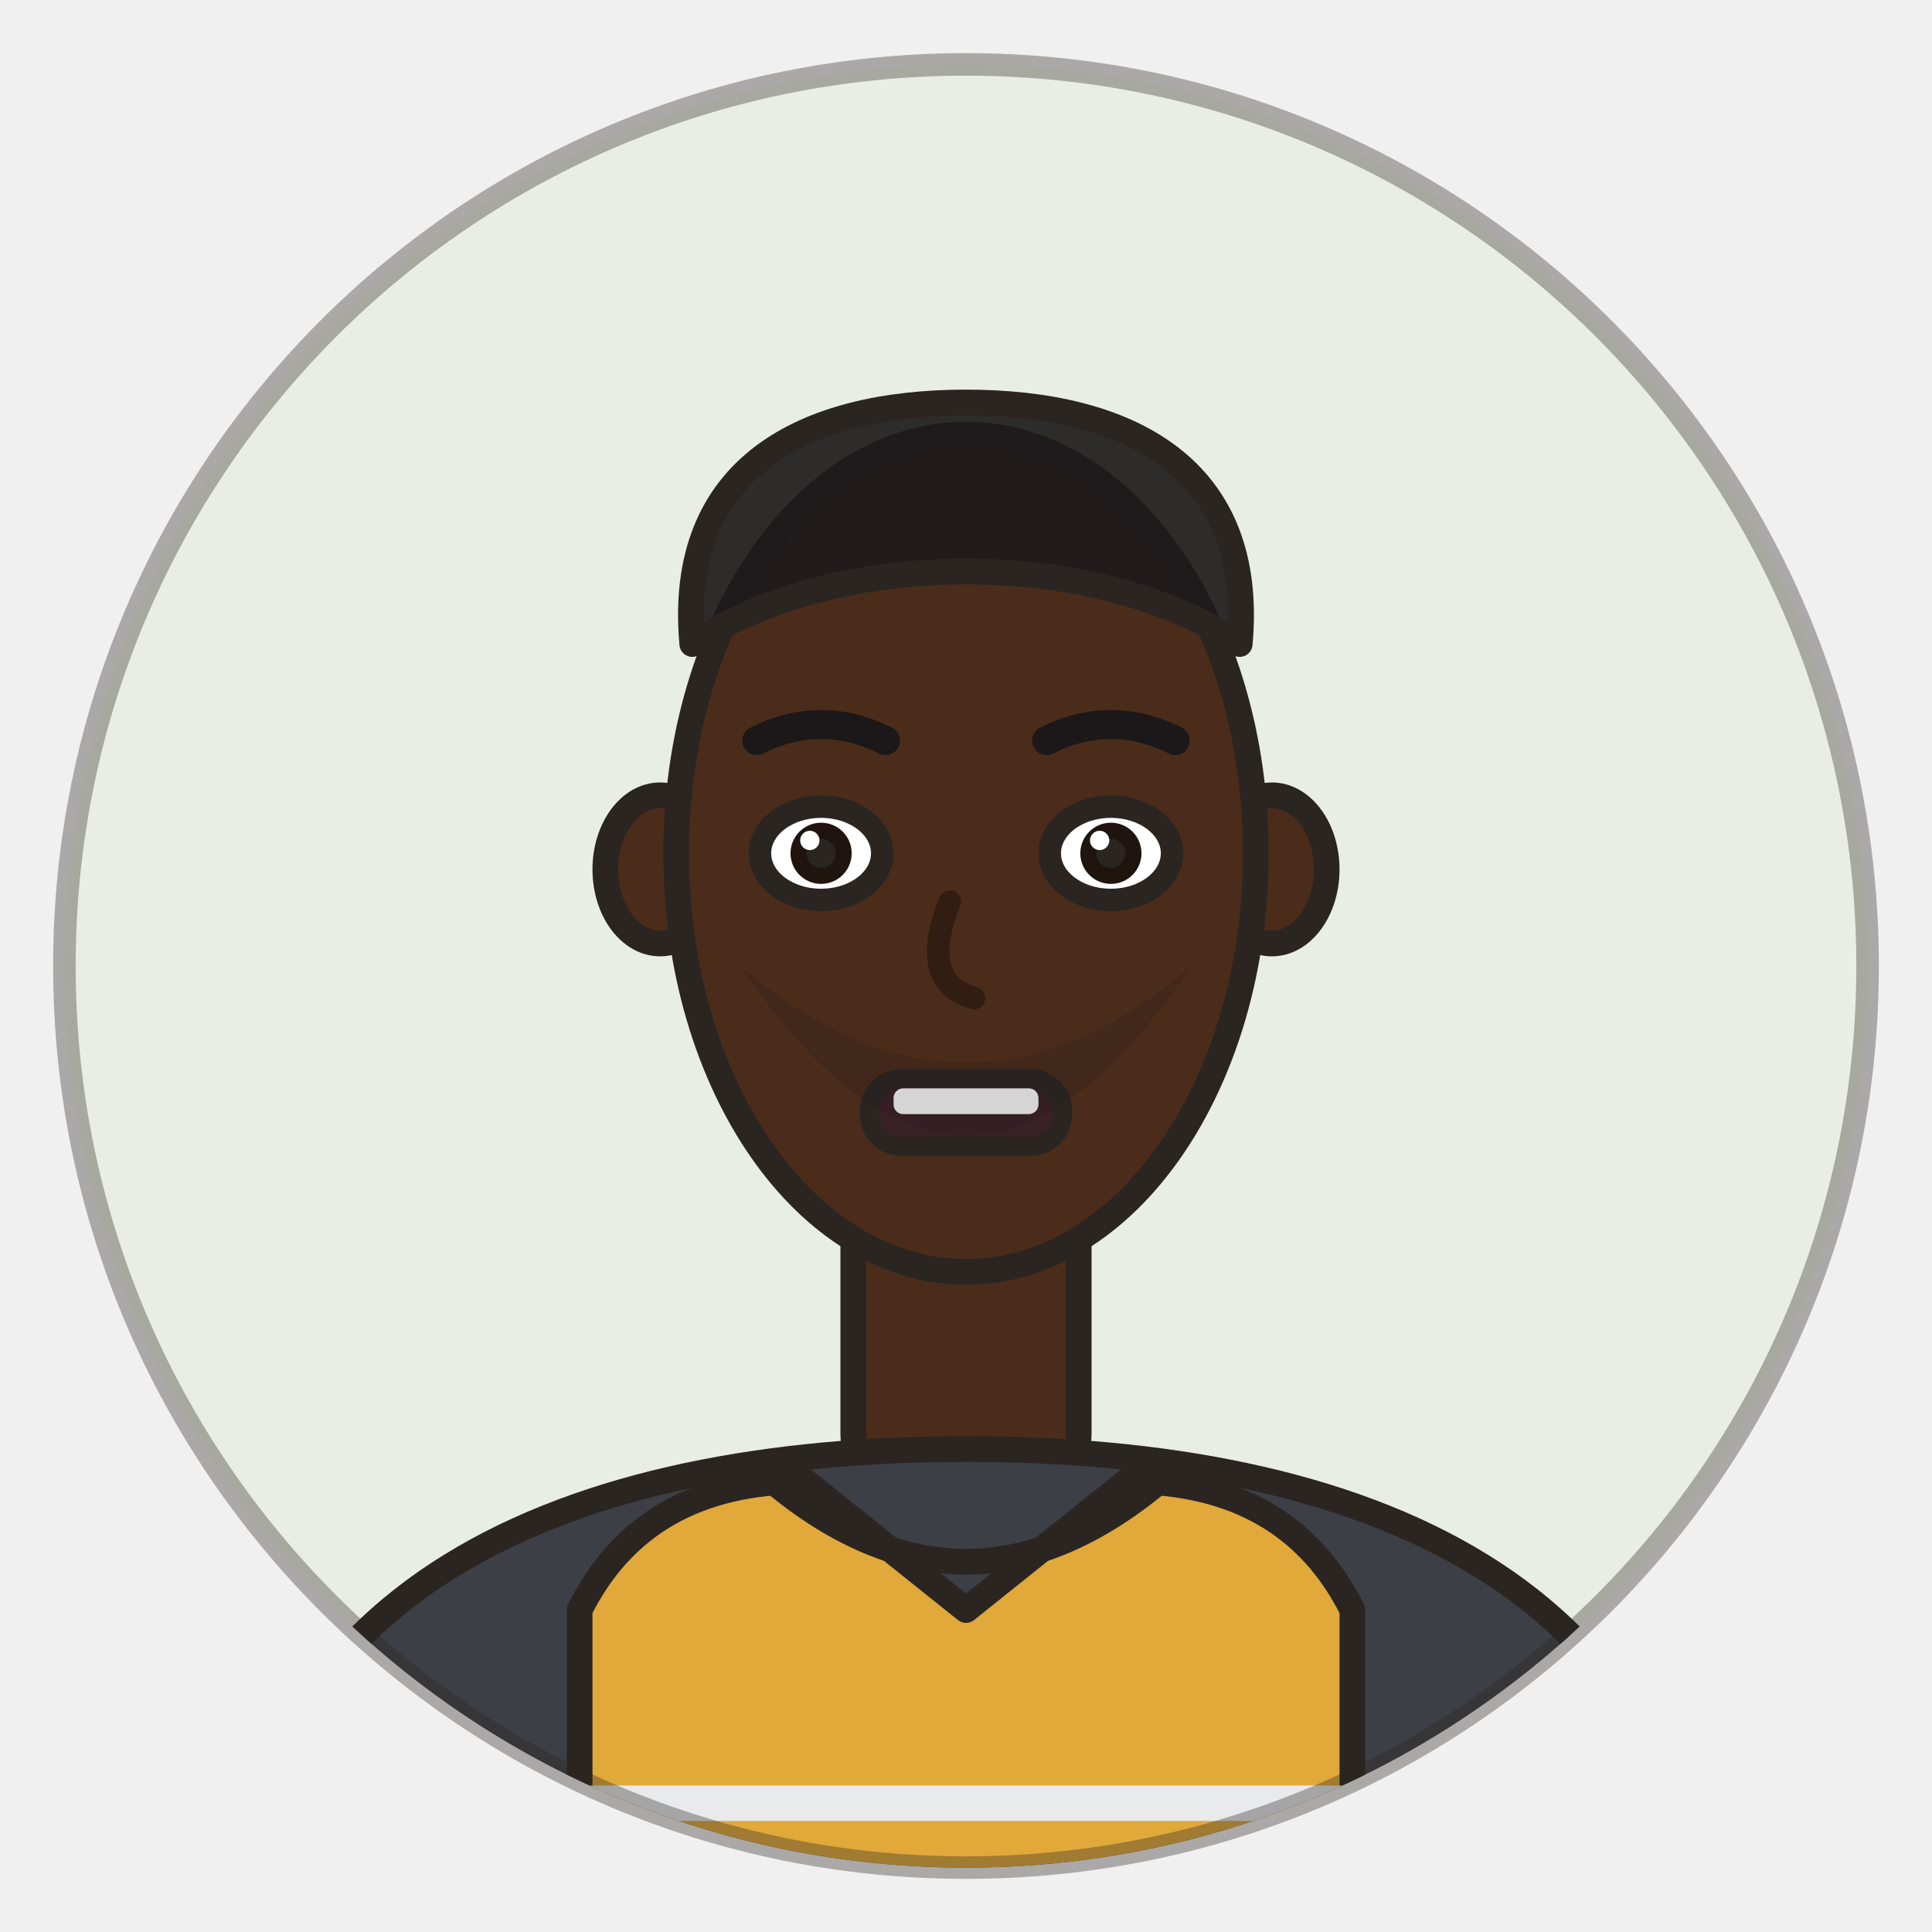
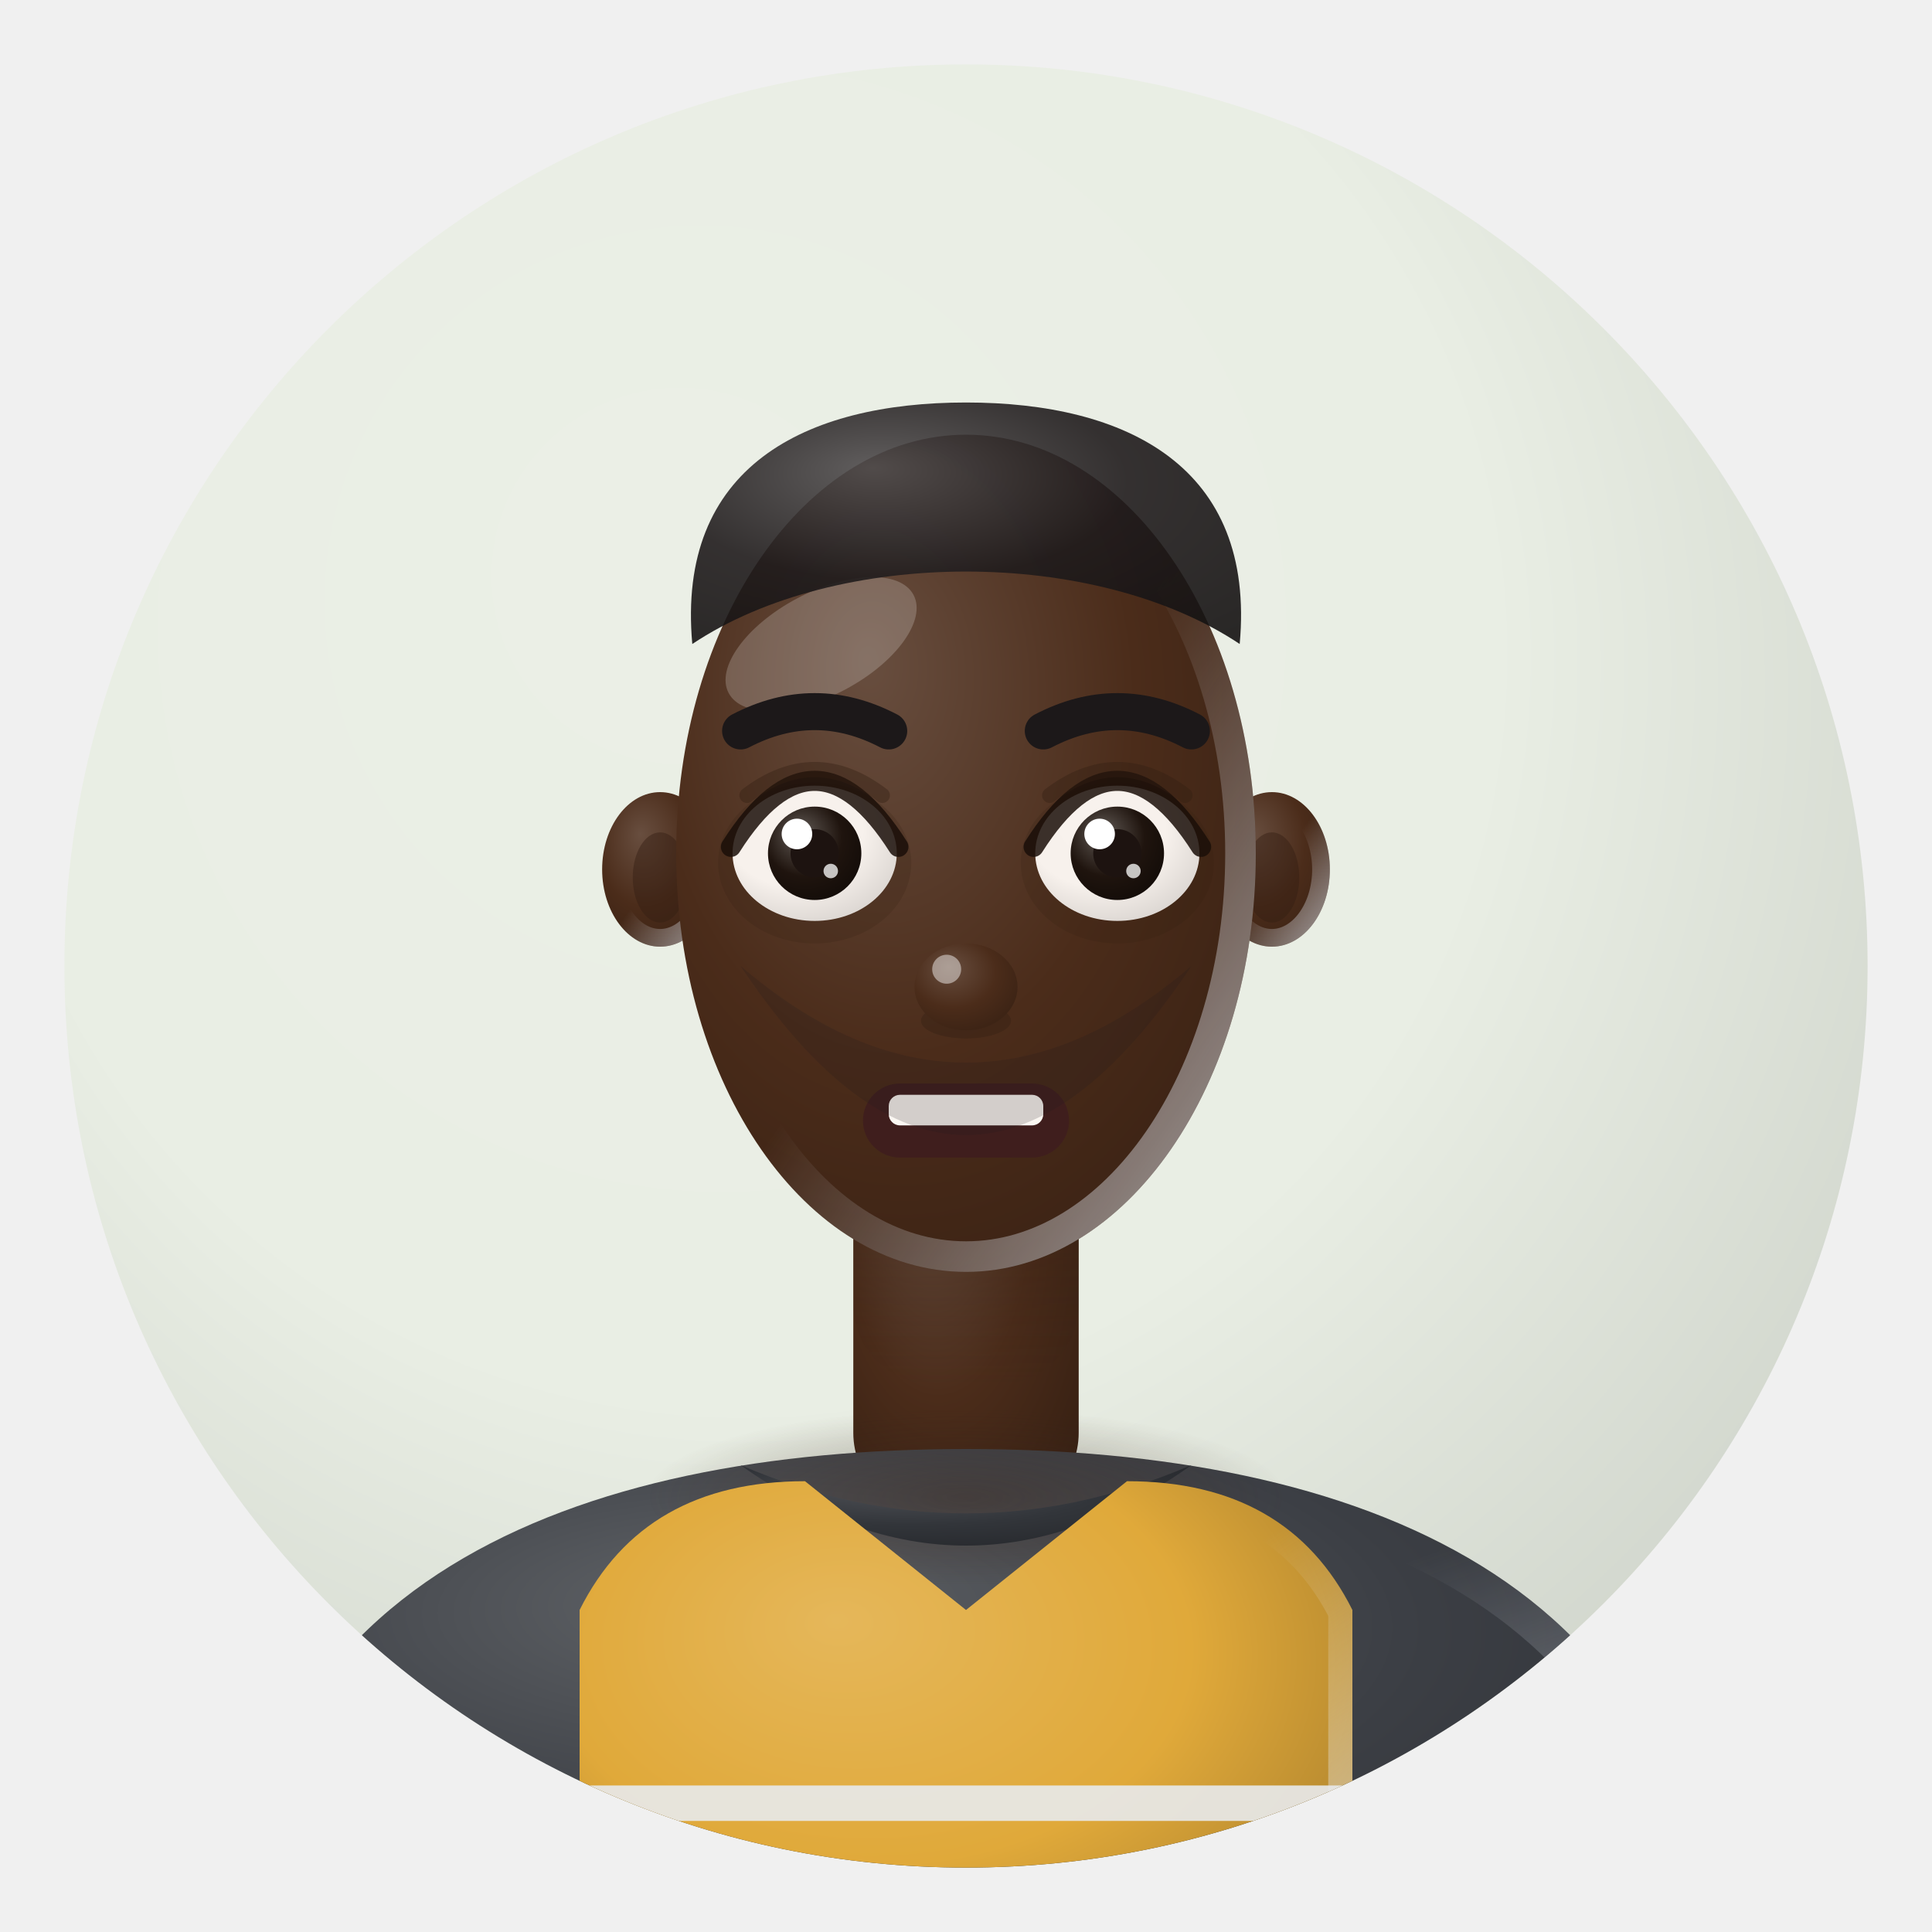
<svg xmlns="http://www.w3.org/2000/svg" viewBox="0 0 120 120" width="240" height="240" role="img" aria-label="Brian, mid-word">
  <defs>
-     <clipPath id="clip-sw-matatu-conductor-brian">
-       <circle cx="60" cy="60" r="56" />
+     <linearGradient id="sw-matatu-conductor-brian-rim" x1="0" y1="0" x2="1" y2="1">
+       <stop offset="50%" stop-color="#EEF5FF" stop-opacity="0" />
+       <stop offset="100%" stop-color="#EEF5FF" stop-opacity="0.62" />
+     </linearGradient>
+     <radialGradient id="sw-matatu-conductor-brian-shadow" cx="0.5" cy="0.5" r="0.5">
+       <stop offset="0%" stop-color="#3A2418" stop-opacity="0.38" />
+       <stop offset="60%" stop-color="#3A2418" stop-opacity="0.17" />
+       <stop offset="100%" stop-color="#3A2418" stop-opacity="0" />
+     </radialGradient>
+     <radialGradient id="sw-matatu-conductor-brian-skin" cx="0.42" cy="0.38" r="0.8" fx="0.33" fy="0.27">
+       <stop offset="0%" stop-color="#684E3F" />
+       <stop offset="52%" stop-color="#4B2C1A" />
+       <stop offset="100%" stop-color="#351F12" />
+     </radialGradient>
+     <radialGradient id="sw-matatu-conductor-brian-hair" cx="0.42" cy="0.38" r="0.8" fx="0.33" fy="0.27">
+       <stop offset="0%" stop-color="#504D4E" />
+       <stop offset="52%" stop-color="#1F1B1C" />
+       <stop offset="100%" stop-color="#131111" />
+     </radialGradient>
+     <radialGradient id="sw-matatu-conductor-brian-cloth" cx="0.42" cy="0.38" r="0.8" fx="0.33" fy="0.27">
+       <stop offset="0%" stop-color="#5F6266" />
+       <stop offset="52%" stop-color="#3C3F45" />
+       <stop offset="100%" stop-color="#292B2F" />
+     </radialGradient>
+     <radialGradient id="sw-matatu-conductor-brian-accent" cx="0.42" cy="0.38" r="0.8" fx="0.33" fy="0.27">
+       <stop offset="0%" stop-color="#E5B75A" />
+       <stop offset="52%" stop-color="#E0A93A" />
+       <stop offset="100%" stop-color="#9D7629" />
+     </radialGradient>
+     <radialGradient id="sw-matatu-conductor-brian-disc" cx="0.42" cy="0.38" r="0.8" fx="0.33" fy="0.27">
+       <stop offset="0%" stop-color="#EBEFE6" />
+       <stop offset="52%" stop-color="#E9EEE4" />
+       <stop offset="100%" stop-color="#C8CDC4" />
+     </radialGradient>
+     <radialGradient id="sw-matatu-conductor-brian-cloth2" cx="0.42" cy="0.38" r="0.8" fx="0.33" fy="0.27">
+       <stop offset="0%" stop-color="#4F5156" />
+       <stop offset="52%" stop-color="#32353A" />
+       <stop offset="100%" stop-color="#24262A" />
+     </radialGradient>
+     <linearGradient id="sw-matatu-conductor-brian-neckshade" x1="0" y1="0" x2="0" y2="1">
+       <stop offset="0%" stop-color="#331E12" stop-opacity="0.55" />
+       <stop offset="100%" stop-color="#331E12" stop-opacity="0" />
+     </linearGradient>
+     <clipPath id="sw-matatu-conductor-brian-c1">
+       <path d="M14,124 C14,98 36,90 60,90 C84,90 106,98 106,124Z" />
+     </clipPath>
+     <clipPath id="sw-matatu-conductor-brian-c2">
+       <path d="M36,124 V100 Q40,92 50,92 L60,100 L70,92 Q80,92 84,100 V124Z" />
+     </clipPath>
+     <radialGradient id="sw-matatu-conductor-brian-gold" cx="0.42" cy="0.38" r="0.8" fx="0.33" fy="0.27">
+       <stop offset="0%" stop-color="#EBC27B" />
+       <stop offset="52%" stop-color="#E6B35A" />
+       <stop offset="100%" stop-color="#A17D3F" />
+     </radialGradient>
+     <clipPath id="sw-matatu-conductor-brian-c3">
+       <path d="M37.4,54 a3.6,4.8 0 1 0 7.2,0 a3.6,4.8 0 1 0 -7.2,0Z" />
+     </clipPath>
+     <clipPath id="sw-matatu-conductor-brian-c4">
+       <path d="M75.4,54 a3.6,4.8 0 1 0 7.2,0 a3.6,4.8 0 1 0 -7.2,0Z" />
+     </clipPath>
+     <clipPath id="sw-matatu-conductor-brian-c5">
+       <path d="M42,53 a18,26 0 1 0 36,0 a18,26 0 1 0 -36,0Z" />
+     </clipPath>
+     <radialGradient id="sw-matatu-conductor-brian-eyewhite" cx="0.42" cy="0.38" r="0.8" fx="0.33" fy="0.27">
+       <stop offset="0%" stop-color="#F8F2ED" />
+       <stop offset="52%" stop-color="#F7F1EC" />
+       <stop offset="100%" stop-color="#CFCAC6" />
+     </radialGradient>
+     <radialGradient id="sw-matatu-conductor-brian-iris" cx="0.42" cy="0.38" r="0.8" fx="0.33" fy="0.27">
+       <stop offset="0%" stop-color="#625B56" />
+       <stop offset="52%" stop-color="#1F140E" />
+       <stop offset="100%" stop-color="#0E0906" />
+     </radialGradient>
+     <clipPath id="sw-matatu-conductor-brian-c6">
+       <path d="M4,60 a56,56 0 1 0 112,0 a56,56 0 1 0 -112,0Z" />
    </clipPath>
  </defs>
-   <circle cx="60" cy="60" r="56" fill="#E9EEE4" />
-   <g clip-path="url(#clip-sw-matatu-conductor-brian)">
-     <path d="M58,66H62A5,5 0 0 1 67,71V89A5,5 0 0 1 62,94H58A5,5 0 0 1 53,89V71A5,5 0 0 1 58,66Z" fill="#4B2C1A" stroke="#2B2522" stroke-width="1.6" />
-     <path d="M55,76 Q60,82 65,76" fill="#3E2415" stroke="none" />
-     <path d="M14,124 C14,98 36,90 60,90 C84,90 106,98 106,124Z" fill="#3C3F45" stroke="#2B2522" stroke-width="1.6" stroke-linejoin="round" />
-     <path d="M36,124 V100 Q40,92 50,92 L60,100 L70,92 Q80,92 84,100 V124Z" fill="#E0A93A" stroke="#2B2522" stroke-width="1.6" stroke-linejoin="round" />
-     <path d="M36,112 H84 M36,118 H84" fill="none" stroke="#E8EAEC" stroke-width="2.2" stroke-linecap="round" stroke-linejoin="round" />
-     <path d="M48,92 Q60,102 72,92" fill="none" stroke="#2B2522" stroke-width="1.6" stroke-linecap="round" stroke-linejoin="round" />
-     <g transform="translate(60,72) rotate(0) translate(-60,-72)">
-       <ellipse cx="41" cy="54" rx="3.4" ry="4.6" fill="#4B2C1A" stroke="#2B2522" stroke-width="1.6" />
-       <ellipse cx="79" cy="54" rx="3.4" ry="4.6" fill="#4B2C1A" stroke="#2B2522" stroke-width="1.6" />
-       <path d="M42,53 a18,26 0 1 0 36,0 a18,26 0 1 0 -36,0Z" fill="#4B2C1A" stroke="#2B2522" stroke-width="1.6" />
-       <ellipse cx="51" cy="53" rx="3.8" ry="2.9" fill="#FFFFFF" stroke="#2B2522" stroke-width="1.4" />
-       <circle cx="51" cy="53" r="1.9" fill="#1F140E" />
-       <circle cx="51" cy="53" r="0.9" fill="#2B2522" />
-       <circle cx="50.3" cy="52.2" r="0.6" fill="#FFFFFF" />
-       <ellipse cx="69" cy="53" rx="3.8" ry="2.9" fill="#FFFFFF" stroke="#2B2522" stroke-width="1.4" />
-       <circle cx="69" cy="53" r="1.9" fill="#1F140E" />
-       <circle cx="69" cy="53" r="0.9" fill="#2B2522" />
-       <circle cx="68.3" cy="52.2" r="0.6" fill="#FFFFFF" />
-       <path d="M47,46 Q51,44 55,46" fill="none" stroke="#1C1819" stroke-width="1.8" stroke-linecap="round" stroke-linejoin="round" />
-       <path d="M65,46 Q69,44 73,46" fill="none" stroke="#1C1819" stroke-width="1.8" stroke-linecap="round" stroke-linejoin="round" />
-       <path d="M59,56 q-2,5 1.5,6" fill="none" stroke="#311D11" stroke-width="1.4" stroke-linecap="round" stroke-linejoin="round" />
-       <path d="M56,67H64A2,2 0 0 1 66,69V69.2A2,2 0 0 1 64,71.2H56A2,2 0 0 1 54,69.2V69A2,2 0 0 1 56,67Z" fill="#3A2126" stroke="#2B2522" stroke-width="1.2" />
-       <path d="M56.1,67.6H63.9A0.6,0.6 0 0 1 64.5,68.2V68.6A0.6,0.6 0 0 1 63.9,69.2H56.1A0.6,0.6 0 0 1 55.5,68.6V68.2A0.6,0.6 0 0 1 56.1,67.6Z" fill="#FFFFFF" />
+   <path d="M4,60 a56,56 0 1 0 112,0 a56,56 0 1 0 -112,0Z" fill="url(#sw-matatu-conductor-brian-disc)" />
+   <g clip-path="url(#sw-matatu-conductor-brian-c6)">
+     <path d="M58,66H62A5,5 0 0 1 67,71V89A5,5 0 0 1 62,94H58A5,5 0 0 1 53,89V71A5,5 0 0 1 58,66Z" fill="url(#sw-matatu-conductor-brian-skin)" />
+     <path d="M58,66H62A5,5 0 0 1 67,71V81A5,5 0 0 1 62,86H58A5,5 0 0 1 53,81V71A5,5 0 0 1 58,66Z" fill="url(#sw-matatu-conductor-brian-neckshade)" />
+     <path d="M14,124 C14,98 36,90 60,90 C84,90 106,98 106,124Z" fill="url(#sw-matatu-conductor-brian-cloth)" />
+     <path d="M14,124 C14,98 36,90 60,90 C84,90 106,98 106,124Z" fill="none" stroke="url(#sw-matatu-conductor-brian-rim)" stroke-width="4.2" clip-path="url(#sw-matatu-conductor-brian-c1)" />
+     <ellipse cx="60" cy="93" rx="20" ry="5.5" fill="url(#sw-matatu-conductor-brian-shadow)" />
+     <path d="M46,91 Q60,101 74,91 Q60,97 46,91Z" fill="url(#sw-matatu-conductor-brian-cloth2)" />
+     <path d="M36,124 V100 Q40,92 50,92 L60,100 L70,92 Q80,92 84,100 V124Z" fill="url(#sw-matatu-conductor-brian-accent)" />
+     <path d="M36,124 V100 Q40,92 50,92 L60,100 L70,92 Q80,92 84,100 V124Z" fill="none" stroke="url(#sw-matatu-conductor-brian-rim)" stroke-width="3" clip-path="url(#sw-matatu-conductor-brian-c2)" />
+     <path d="M36,112 H84 M36,118 H84" fill="none" stroke="#E8EAEC" stroke-width="2.2" stroke-linecap="round" stroke-linejoin="round" stroke-opacity="0.9" />
+     <g transform="translate(60 72) rotate(0) scale(1) translate(-60 -72)">
+       <path d="M37.4,54 a3.6,4.8 0 1 0 7.2,0 a3.6,4.8 0 1 0 -7.2,0Z" fill="url(#sw-matatu-conductor-brian-skin)" />
+       <path d="M37.4,54 a3.6,4.8 0 1 0 7.2,0 a3.6,4.8 0 1 0 -7.2,0Z" fill="none" stroke="url(#sw-matatu-conductor-brian-rim)" stroke-width="2.2" clip-path="url(#sw-matatu-conductor-brian-c3)" />
+       <ellipse cx="41" cy="54.5" rx="1.7" ry="2.8" fill="#331E12" fill-opacity="0.45" />
+       <path d="M75.4,54 a3.6,4.8 0 1 0 7.2,0 a3.6,4.8 0 1 0 -7.2,0Z" fill="url(#sw-matatu-conductor-brian-skin)" />
+       <path d="M75.4,54 a3.6,4.8 0 1 0 7.2,0 a3.6,4.8 0 1 0 -7.2,0Z" fill="none" stroke="url(#sw-matatu-conductor-brian-rim)" stroke-width="2.2" clip-path="url(#sw-matatu-conductor-brian-c4)" />
+       <ellipse cx="79" cy="54.5" rx="1.7" ry="2.8" fill="#331E12" fill-opacity="0.45" />
+       <path d="M42,53 a18,26 0 1 0 36,0 a18,26 0 1 0 -36,0Z" fill="url(#sw-matatu-conductor-brian-skin)" />
+       <path d="M42,53 a18,26 0 1 0 36,0 a18,26 0 1 0 -36,0Z" fill="none" stroke="url(#sw-matatu-conductor-brian-rim)" stroke-width="3.8" clip-path="url(#sw-matatu-conductor-brian-c5)" />
+       <ellipse cx="51" cy="40" rx="6.5" ry="3.2" transform="rotate(-28 51 40)" fill="#FFFFFF" fill-opacity="0.2" />
+       <ellipse cx="50.6" cy="53.6" rx="6" ry="5" fill="#331E12" fill-opacity="0.2" />
+       <ellipse cx="50.6" cy="53" rx="5.1" ry="4.2" fill="url(#sw-matatu-conductor-brian-eyewhite)" />
+       <circle cx="50.6" cy="53" r="2.9" fill="url(#sw-matatu-conductor-brian-iris)" />
+       <circle cx="50.6" cy="53" r="1.5" fill="#1D1310" />
+       <circle cx="49.5" cy="51.8" r="0.95" fill="#FFFFFF" />
+       <circle cx="51.6" cy="54.1" r="0.45" fill="#FFFFFF" fill-opacity="0.75" />
+       <path d="M45.4,52.6 Q50.6,44.4 55.8,52.6" fill="none" stroke="#1A0F09" stroke-width="1.25" stroke-linecap="round" stroke-linejoin="round" stroke-opacity="0.85" />
+       <path d="M46.4,49.4 Q50.6,46.2 54.8,49.4" fill="none" stroke="#331E12" stroke-width="0.95" stroke-linecap="round" stroke-linejoin="round" stroke-opacity="0.4" />
+       <ellipse cx="69.4" cy="53.6" rx="6" ry="5" fill="#331E12" fill-opacity="0.2" />
+       <ellipse cx="69.4" cy="53" rx="5.1" ry="4.2" fill="url(#sw-matatu-conductor-brian-eyewhite)" />
+       <circle cx="69.4" cy="53" r="2.9" fill="url(#sw-matatu-conductor-brian-iris)" />
+       <circle cx="69.4" cy="53" r="1.5" fill="#1D1310" />
+       <circle cx="68.3" cy="51.8" r="0.95" fill="#FFFFFF" />
+       <circle cx="70.4" cy="54.1" r="0.45" fill="#FFFFFF" fill-opacity="0.75" />
+       <path d="M64.2,52.6 Q69.4,44.4 74.6,52.6" fill="none" stroke="#1A0F09" stroke-width="1.25" stroke-linecap="round" stroke-linejoin="round" stroke-opacity="0.85" />
+       <path d="M65.2,49.4 Q69.4,46.2 73.6,49.4" fill="none" stroke="#331E12" stroke-width="0.95" stroke-linecap="round" stroke-linejoin="round" stroke-opacity="0.4" />
+       <path d="M46,45.4 Q50.6,43 55.2,45.4" fill="none" stroke="#1C1819" stroke-width="2.3" stroke-linecap="round" stroke-linejoin="round" />
+       <path d="M64.8,45.4 Q69.4,43 74,45.4" fill="none" stroke="#1C1819" stroke-width="2.3" stroke-linecap="round" stroke-linejoin="round" />
+       <ellipse cx="60" cy="63.4" rx="2.8" ry="1.1" fill="#331E12" fill-opacity="0.35" />
+       <path d="M56.8,61.3 a3.2,2.7 0 1 0 6.4,0 a3.2,2.7 0 1 0 -6.4,0Z" fill="url(#sw-matatu-conductor-brian-skin)" />
+       <circle cx="58.8" cy="60.2" r="0.9" fill="#FFFFFF" fill-opacity="0.45" />
+       <path d="M55.9,67.3H64.1A2.3,2.3 0 0 1 66.4,69.6V69.6A2.3,2.3 0 0 1 64.1,71.9H55.9A2.3,2.3 0 0 1 53.6,69.6V69.6A2.3,2.3 0 0 1 55.9,67.3Z" fill="#3F1E1D" />
+       <path d="M55.9,68H64.1A0.7,0.7 0 0 1 64.8,68.7V69.2A0.7,0.7 0 0 1 64.1,69.9H55.9A0.7,0.7 0 0 1 55.2,69.2V68.7A0.7,0.7 0 0 1 55.9,68Z" fill="#FBF7F2" />
      <path d="M46,60 Q60,81 74,60 Q60,72 46,60Z" fill="#1F1B1C" fill-opacity="0.18" />
-       <path d="M43,40 C42,29 50,25 60,25 C70,25 78,29 77,40 C68,34 52,34 43,40Z" fill="#1F1B1C" stroke="#2B2522" stroke-width="1.6" stroke-linejoin="round" fill-opacity="0.92" />
+       <path d="M43,40 C42,29 50,25 60,25 C70,25 78,29 77,40 C68,34 52,34 43,40Z" fill="url(#sw-matatu-conductor-brian-hair)" fill-opacity="0.9" />
    </g>
  </g>
-   <circle cx="60" cy="60" r="56" fill="none" stroke="#2B2522" stroke-width="1.4" stroke-opacity="0.35" />
</svg>
